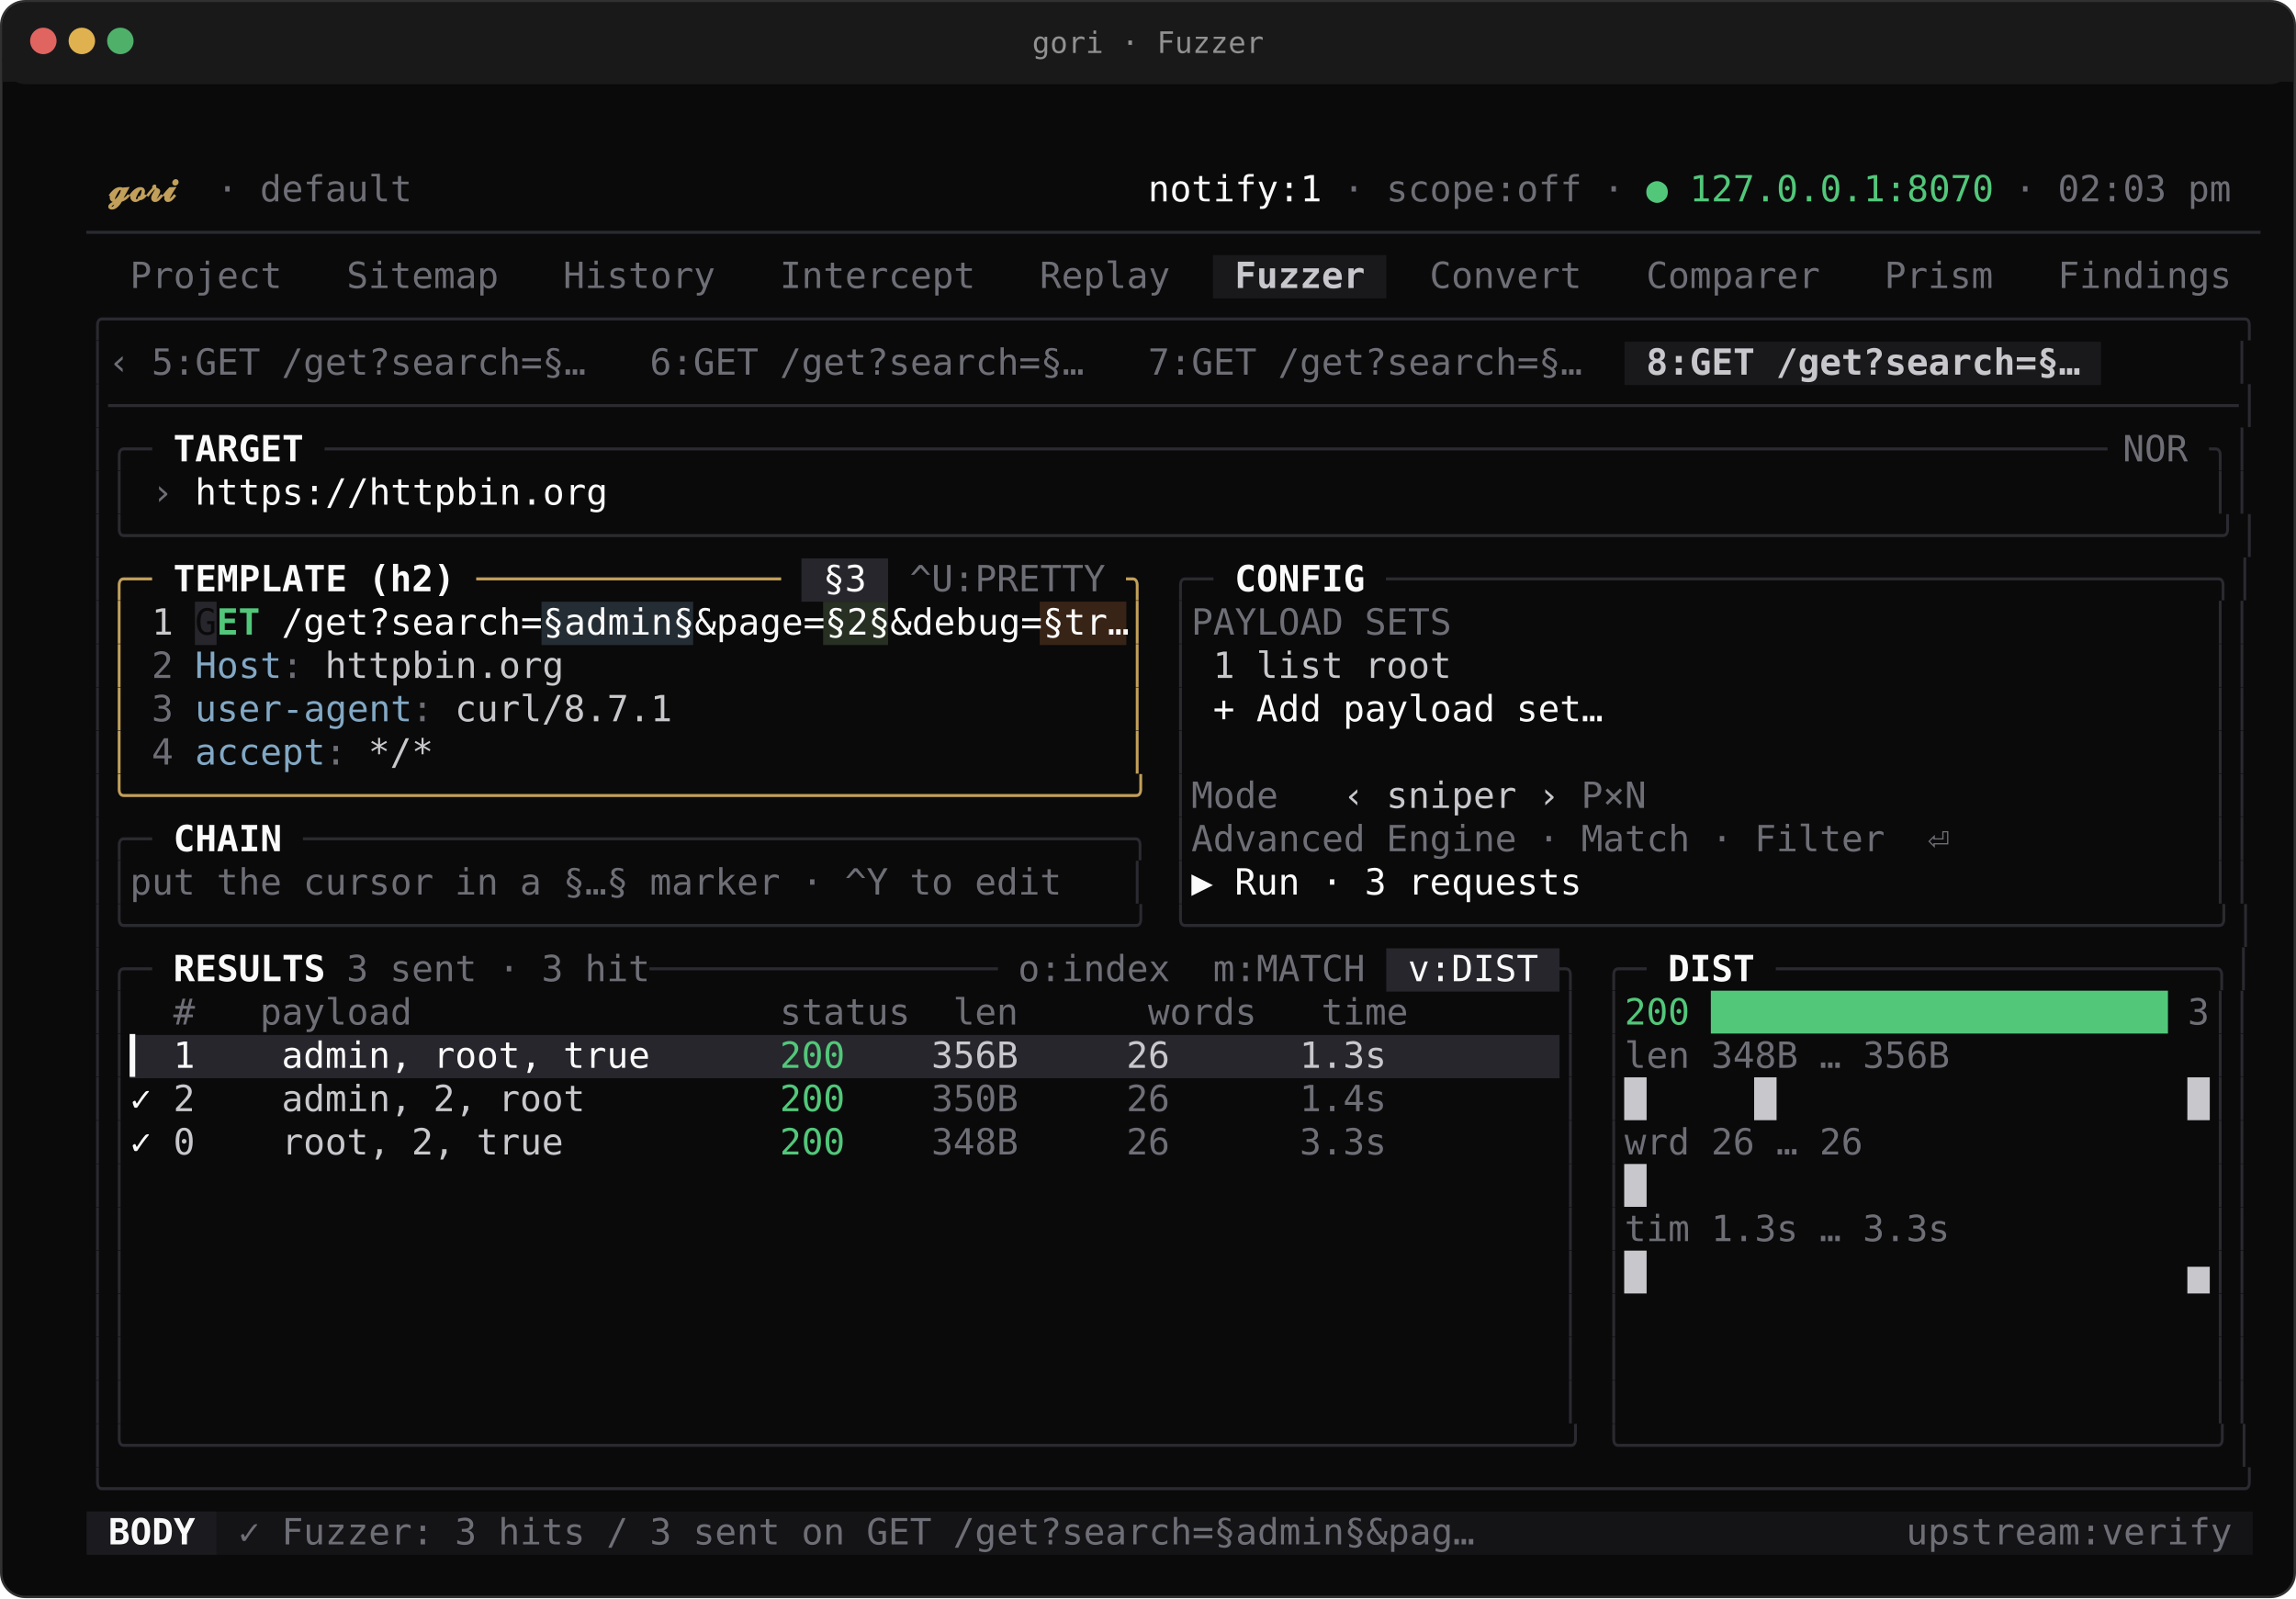
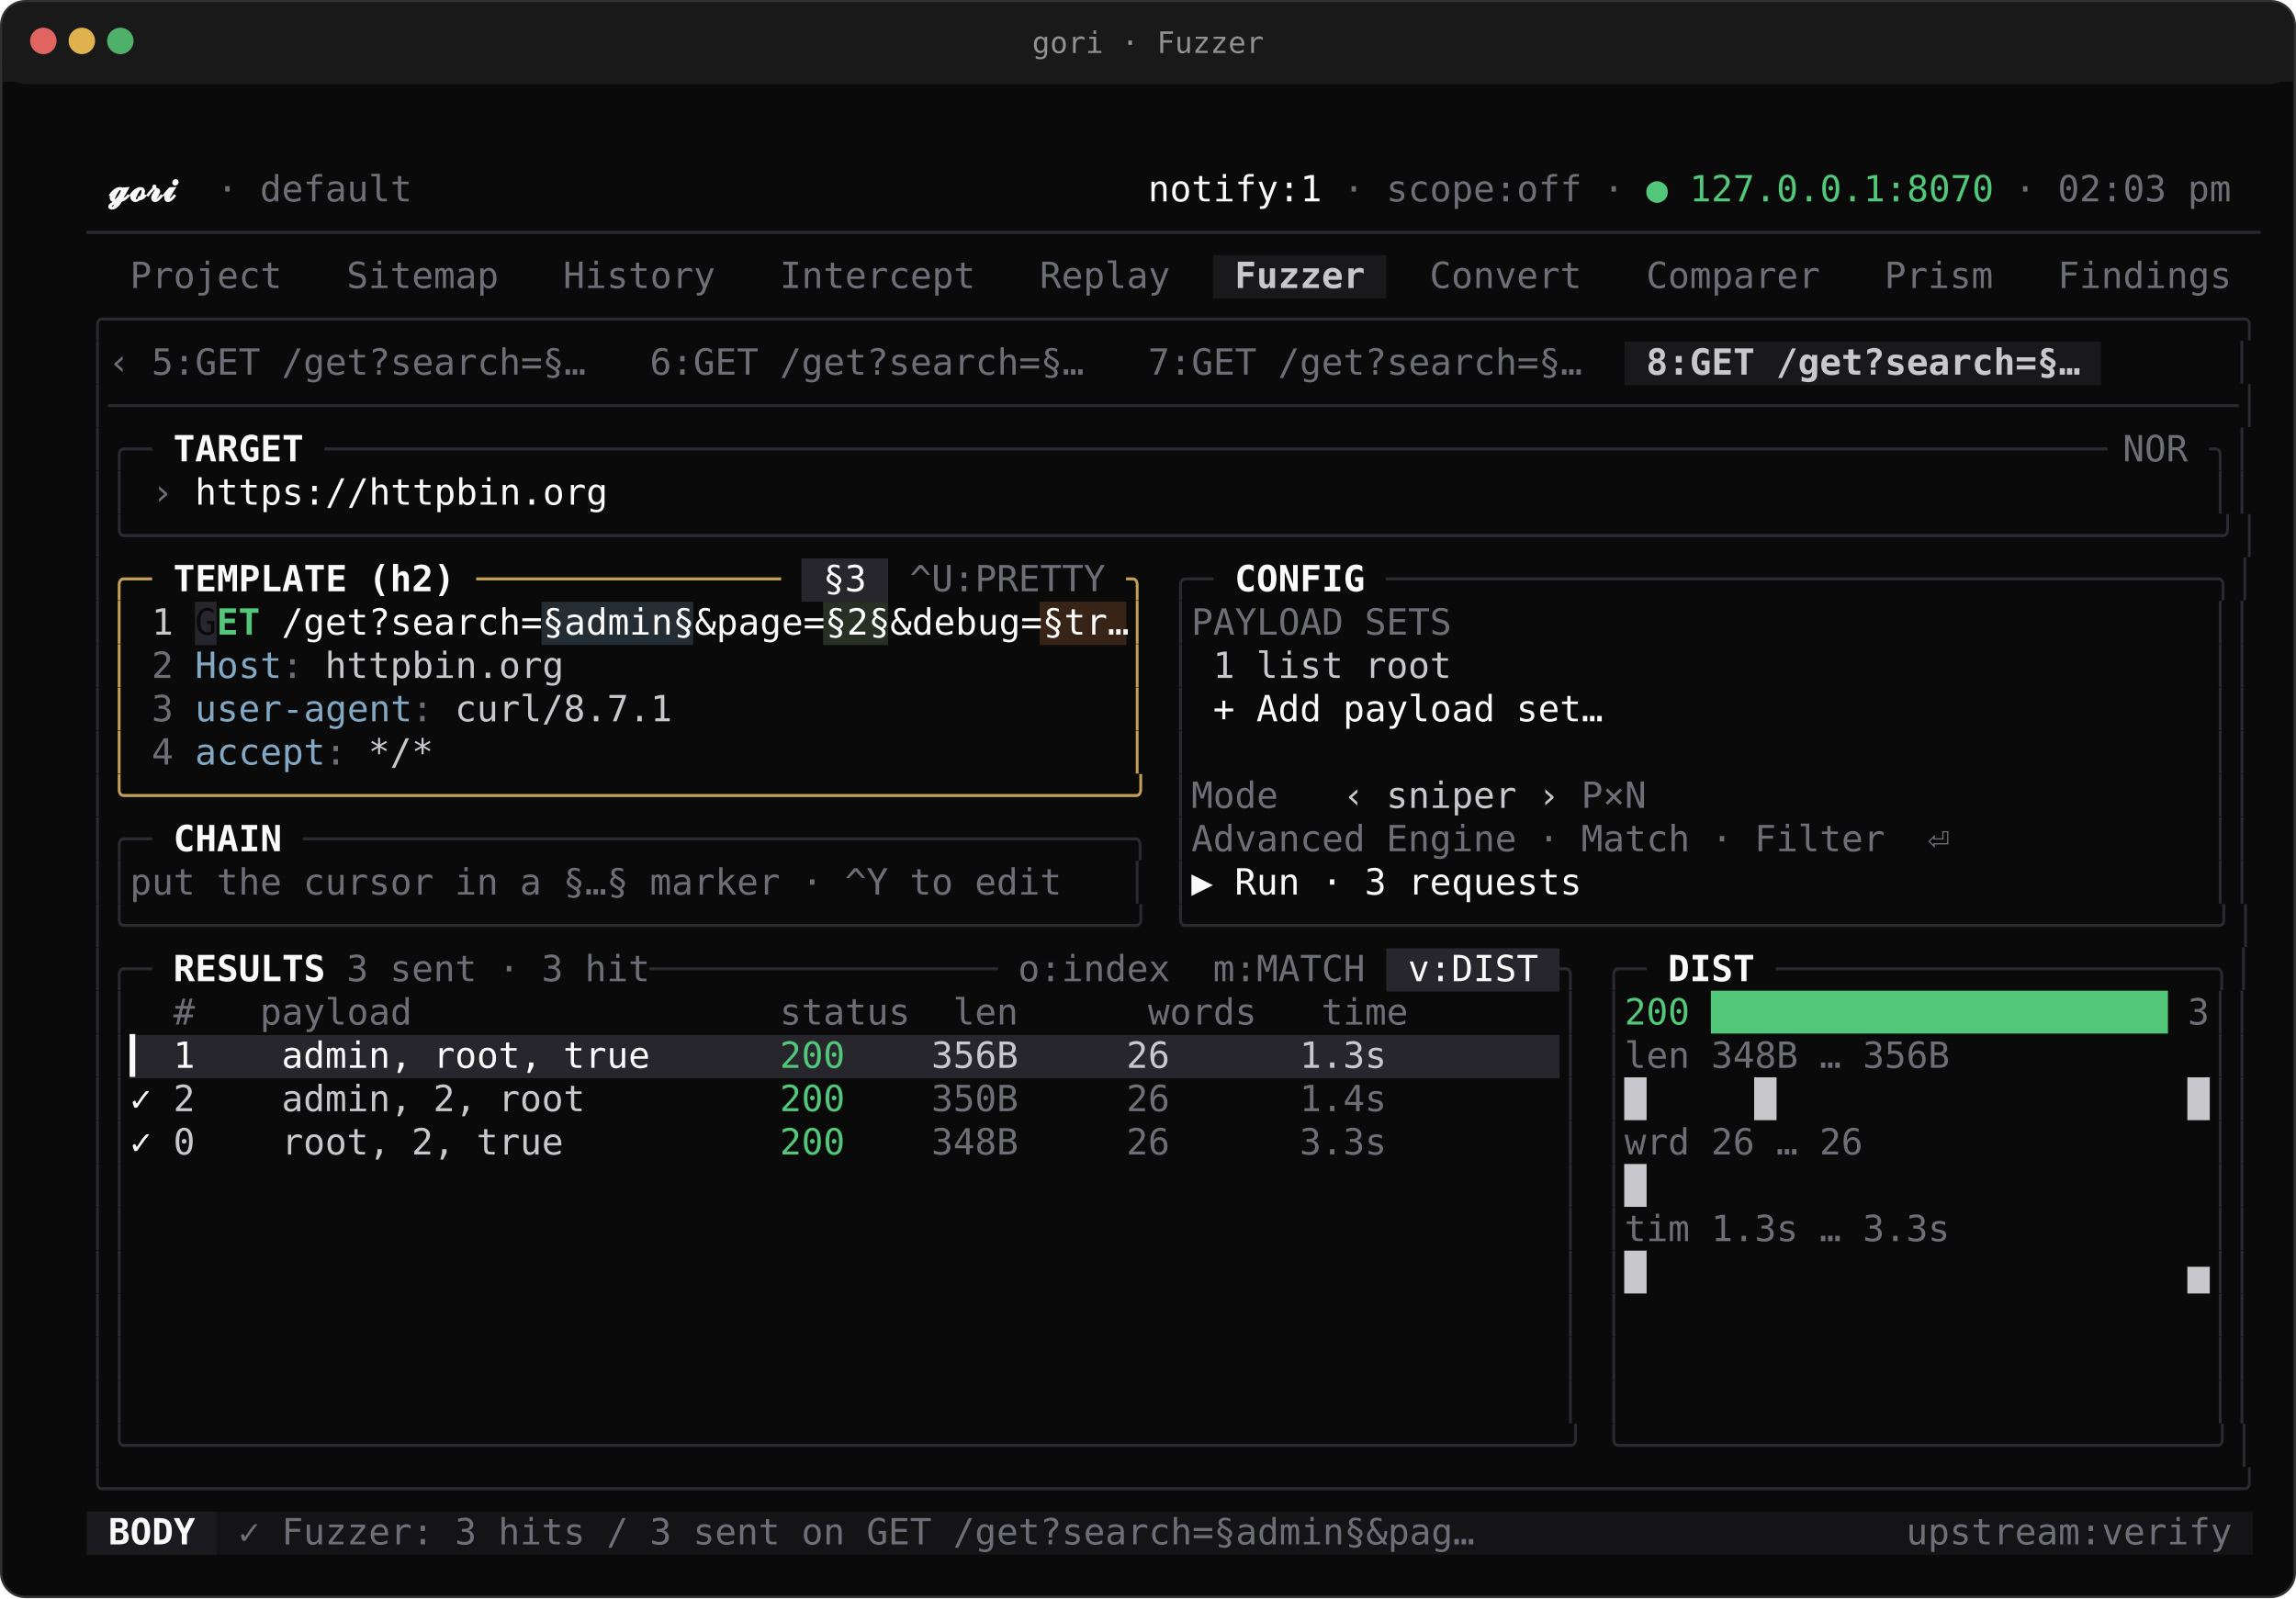
<svg xmlns="http://www.w3.org/2000/svg" width="954" height="664" viewBox="0 0 954.0 664.0" font-family="ui-monospace,'SF Mono','JetBrains Mono',Menlo,Consolas,monospace" font-size="15.0px" role="img" aria-label="gori · Fuzzer">
  <rect x="0.5" y="0.5" width="953.0" height="663.0" rx="10" ry="10" fill="#0a0a0b" stroke="#313132" stroke-width="1" />
  <rect x="1" y="1" width="952.0" height="34.0" rx="10" ry="10" fill="#19191a" />
  <rect x="1" y="24.0" width="952.0" height="10" fill="#19191a" />
  <circle cx="18.0" cy="17.0" r="5.5" fill="#e0645f" />
  <circle cx="34.0" cy="17.0" r="5.5" fill="#e0b24f" />
  <circle cx="50.0" cy="17.0" r="5.5" fill="#4fb06a" />
  <text x="477.0" y="22.0" text-anchor="middle" fill="#919191" font-size="12.3px">gori · Fuzzer</text>
  <rect x="504.00" y="106.00" width="72.00" height="18.00" fill="#19191c" />
  <rect x="675.00" y="142.00" width="198.00" height="18.00" fill="#19191c" />
  <rect x="333.00" y="232.00" width="36.00" height="18.00" fill="#26262c" />
  <rect x="81.00" y="250.00" width="9.00" height="18.00" fill="#26262c" />
  <rect x="225.00" y="250.00" width="63.00" height="18.00" fill="#242d34" />
  <rect x="342.00" y="250.00" width="27.00" height="18.00" fill="#273023" />
  <rect x="432.00" y="250.00" width="36.00" height="18.00" fill="#382416" />
  <rect x="576.00" y="394.00" width="72.00" height="18.00" fill="#26262c" />
  <rect x="54.00" y="430.00" width="594.00" height="18.00" fill="#26262c" />
  <rect x="36.00" y="628.00" width="54.00" height="18.00" fill="#1b1b1f" />
  <rect x="90.00" y="628.00" width="846.00" height="18.00" fill="#141417" />
-   <text x="45.00" y="83.68" textLength="36.00" lengthAdjust="spacingAndGlyphs" fill="#c2a05a" font-weight="700" xml:space="preserve">𝓰𝓸𝓻𝓲</text>
+   <text x="45.00" y="83.68" textLength="36.00" lengthAdjust="spacingAndGlyphs" fill="#fafafa" font-weight="700" xml:space="preserve">𝓰𝓸𝓻𝓲</text>
  <text x="90.00" y="83.68" textLength="9.00" lengthAdjust="spacingAndGlyphs" fill="#6e6e76" xml:space="preserve">·</text>
  <text x="108.00" y="83.68" textLength="63.00" lengthAdjust="spacingAndGlyphs" fill="#6e6e76" xml:space="preserve">default</text>
  <text x="477.00" y="83.68" textLength="72.00" lengthAdjust="spacingAndGlyphs" fill="#fafafa" xml:space="preserve">notify:1</text>
  <text x="558.00" y="83.68" textLength="9.00" lengthAdjust="spacingAndGlyphs" fill="#6e6e76" xml:space="preserve">·</text>
  <text x="576.00" y="83.68" textLength="81.00" lengthAdjust="spacingAndGlyphs" fill="#6e6e76" xml:space="preserve">scope:off</text>
  <text x="666.00" y="83.68" textLength="9.00" lengthAdjust="spacingAndGlyphs" fill="#6e6e76" xml:space="preserve">·</text>
  <text x="684.00" y="83.68" textLength="9.00" lengthAdjust="spacingAndGlyphs" fill="#52c77a" xml:space="preserve">●</text>
  <text x="702.00" y="83.68" textLength="126.00" lengthAdjust="spacingAndGlyphs" fill="#52c77a" xml:space="preserve">127.0.0.1:8070</text>
  <text x="837.00" y="83.68" textLength="9.00" lengthAdjust="spacingAndGlyphs" fill="#6e6e76" xml:space="preserve">·</text>
  <text x="855.00" y="83.68" textLength="45.00" lengthAdjust="spacingAndGlyphs" fill="#6e6e76" xml:space="preserve">02:03</text>
  <text x="909.00" y="83.68" textLength="18.00" lengthAdjust="spacingAndGlyphs" fill="#6e6e76" xml:space="preserve">pm</text>
  <text x="36.00" y="101.68" textLength="900.00" lengthAdjust="spacingAndGlyphs" fill="#2a2a30" xml:space="preserve">────────────────────────────────────────────────────────────────────────────────────────────────────</text>
  <text x="54.00" y="119.68" textLength="63.00" lengthAdjust="spacingAndGlyphs" fill="#6e6e76" xml:space="preserve">Project</text>
  <text x="144.00" y="119.68" textLength="63.00" lengthAdjust="spacingAndGlyphs" fill="#6e6e76" xml:space="preserve">Sitemap</text>
  <text x="234.00" y="119.68" textLength="63.00" lengthAdjust="spacingAndGlyphs" fill="#6e6e76" xml:space="preserve">History</text>
  <text x="324.00" y="119.68" textLength="81.00" lengthAdjust="spacingAndGlyphs" fill="#6e6e76" xml:space="preserve">Intercept</text>
  <text x="432.00" y="119.68" textLength="54.00" lengthAdjust="spacingAndGlyphs" fill="#6e6e76" xml:space="preserve">Replay</text>
  <text x="513.00" y="119.68" textLength="54.00" lengthAdjust="spacingAndGlyphs" fill="#c8c8cc" font-weight="700" xml:space="preserve">Fuzzer</text>
  <text x="594.00" y="119.68" textLength="63.00" lengthAdjust="spacingAndGlyphs" fill="#6e6e76" xml:space="preserve">Convert</text>
  <text x="684.00" y="119.68" textLength="72.00" lengthAdjust="spacingAndGlyphs" fill="#6e6e76" xml:space="preserve">Comparer</text>
  <text x="783.00" y="119.68" textLength="45.00" lengthAdjust="spacingAndGlyphs" fill="#6e6e76" xml:space="preserve">Prism</text>
  <text x="855.00" y="119.68" textLength="72.00" lengthAdjust="spacingAndGlyphs" fill="#6e6e76" xml:space="preserve">Findings</text>
  <text x="36.00" y="137.68" textLength="900.00" lengthAdjust="spacingAndGlyphs" fill="#2a2a30" xml:space="preserve">╭──────────────────────────────────────────────────────────────────────────────────────────────────╮</text>
  <text x="36.00" y="155.68" textLength="9.00" lengthAdjust="spacingAndGlyphs" fill="#2a2a30" xml:space="preserve">│</text>
  <text x="45.00" y="155.68" textLength="9.00" lengthAdjust="spacingAndGlyphs" fill="#6e6e76" xml:space="preserve">‹</text>
  <text x="63.00" y="155.68" textLength="45.00" lengthAdjust="spacingAndGlyphs" fill="#6e6e76" xml:space="preserve">5:GET</text>
  <text x="117.00" y="155.68" textLength="126.00" lengthAdjust="spacingAndGlyphs" fill="#6e6e76" xml:space="preserve">/get?search=§…</text>
  <text x="270.00" y="155.68" textLength="45.00" lengthAdjust="spacingAndGlyphs" fill="#6e6e76" xml:space="preserve">6:GET</text>
  <text x="324.00" y="155.68" textLength="126.00" lengthAdjust="spacingAndGlyphs" fill="#6e6e76" xml:space="preserve">/get?search=§…</text>
  <text x="477.00" y="155.68" textLength="45.00" lengthAdjust="spacingAndGlyphs" fill="#6e6e76" xml:space="preserve">7:GET</text>
  <text x="531.00" y="155.68" textLength="126.00" lengthAdjust="spacingAndGlyphs" fill="#6e6e76" xml:space="preserve">/get?search=§…</text>
  <text x="684.00" y="155.68" textLength="45.00" lengthAdjust="spacingAndGlyphs" fill="#c8c8cc" font-weight="700" xml:space="preserve">8:GET</text>
  <text x="738.00" y="155.68" textLength="126.00" lengthAdjust="spacingAndGlyphs" fill="#c8c8cc" font-weight="700" xml:space="preserve">/get?search=§…</text>
  <text x="927.00" y="155.68" textLength="9.00" lengthAdjust="spacingAndGlyphs" fill="#2a2a30" xml:space="preserve">│</text>
  <text x="36.00" y="173.68" textLength="900.00" lengthAdjust="spacingAndGlyphs" fill="#2a2a30" xml:space="preserve">│──────────────────────────────────────────────────────────────────────────────────────────────────│</text>
  <text x="36.00" y="191.68" textLength="27.00" lengthAdjust="spacingAndGlyphs" fill="#2a2a30" xml:space="preserve">│╭─</text>
  <text x="72.00" y="191.68" textLength="54.00" lengthAdjust="spacingAndGlyphs" fill="#fafafa" font-weight="700" xml:space="preserve">TARGET</text>
  <text x="135.00" y="191.68" textLength="738.00" lengthAdjust="spacingAndGlyphs" fill="#2a2a30" xml:space="preserve">──────────────────────────────────────────────────────────────────────────────────</text>
  <text x="882.00" y="191.68" textLength="27.00" lengthAdjust="spacingAndGlyphs" fill="#6e6e76" xml:space="preserve">NOR</text>
  <text x="918.00" y="191.68" textLength="18.00" lengthAdjust="spacingAndGlyphs" fill="#2a2a30" xml:space="preserve">╮│</text>
  <text x="36.00" y="209.68" textLength="18.00" lengthAdjust="spacingAndGlyphs" fill="#2a2a30" xml:space="preserve">││</text>
  <text x="63.00" y="209.68" textLength="9.00" lengthAdjust="spacingAndGlyphs" fill="#6e6e76" xml:space="preserve">›</text>
  <text x="81.00" y="209.68" textLength="171.00" lengthAdjust="spacingAndGlyphs" fill="#fafafa" xml:space="preserve">https://httpbin.org</text>
  <text x="918.00" y="209.68" textLength="18.00" lengthAdjust="spacingAndGlyphs" fill="#2a2a30" xml:space="preserve">││</text>
  <text x="36.00" y="227.68" textLength="900.00" lengthAdjust="spacingAndGlyphs" fill="#2a2a30" xml:space="preserve">│╰────────────────────────────────────────────────────────────────────────────────────────────────╯│</text>
  <text x="36.00" y="245.68" textLength="9.00" lengthAdjust="spacingAndGlyphs" fill="#2a2a30" xml:space="preserve">│</text>
  <text x="45.00" y="245.68" textLength="18.00" lengthAdjust="spacingAndGlyphs" fill="#c2a05a" xml:space="preserve">╭─</text>
  <text x="72.00" y="245.68" textLength="72.00" lengthAdjust="spacingAndGlyphs" fill="#fafafa" font-weight="700" xml:space="preserve">TEMPLATE</text>
  <text x="153.00" y="245.68" textLength="36.00" lengthAdjust="spacingAndGlyphs" fill="#fafafa" font-weight="700" xml:space="preserve">(h2)</text>
  <text x="198.00" y="245.68" textLength="126.00" lengthAdjust="spacingAndGlyphs" fill="#c2a05a" xml:space="preserve">──────────────</text>
  <text x="342.00" y="245.68" textLength="18.00" lengthAdjust="spacingAndGlyphs" fill="#fafafa" xml:space="preserve">§3</text>
  <text x="378.00" y="245.68" textLength="81.00" lengthAdjust="spacingAndGlyphs" fill="#6e6e76" xml:space="preserve">^U:PRETTY</text>
  <text x="468.00" y="245.68" textLength="9.00" lengthAdjust="spacingAndGlyphs" fill="#c2a05a" xml:space="preserve">╮</text>
  <text x="486.00" y="245.68" textLength="18.00" lengthAdjust="spacingAndGlyphs" fill="#2a2a30" xml:space="preserve">╭─</text>
  <text x="513.00" y="245.68" textLength="54.00" lengthAdjust="spacingAndGlyphs" fill="#fafafa" font-weight="700" xml:space="preserve">CONFIG</text>
  <text x="576.00" y="245.68" textLength="360.00" lengthAdjust="spacingAndGlyphs" fill="#2a2a30" xml:space="preserve">──────────────────────────────────────╮│</text>
  <text x="36.00" y="263.68" textLength="9.00" lengthAdjust="spacingAndGlyphs" fill="#2a2a30" xml:space="preserve">│</text>
  <text x="45.00" y="263.68" textLength="9.00" lengthAdjust="spacingAndGlyphs" fill="#c2a05a" xml:space="preserve">│</text>
  <text x="63.00" y="263.68" textLength="9.00" lengthAdjust="spacingAndGlyphs" fill="#c8c8cc" xml:space="preserve">1</text>
  <text x="81.00" y="263.68" textLength="9.00" lengthAdjust="spacingAndGlyphs" fill="#0a0a0b" xml:space="preserve">G</text>
  <text x="90.00" y="263.68" textLength="18.00" lengthAdjust="spacingAndGlyphs" fill="#52c77a" font-weight="700" xml:space="preserve">ET</text>
  <text x="117.00" y="263.68" textLength="351.00" lengthAdjust="spacingAndGlyphs" fill="#fafafa" xml:space="preserve">/get?search=§admin§&amp;page=§2§&amp;debug=§tr…</text>
  <text x="468.00" y="263.68" textLength="9.00" lengthAdjust="spacingAndGlyphs" fill="#c2a05a" xml:space="preserve">│</text>
  <text x="486.00" y="263.68" textLength="9.00" lengthAdjust="spacingAndGlyphs" fill="#2a2a30" xml:space="preserve">│</text>
  <text x="495.00" y="263.68" textLength="63.00" lengthAdjust="spacingAndGlyphs" fill="#6e6e76" xml:space="preserve">PAYLOAD</text>
  <text x="567.00" y="263.68" textLength="36.00" lengthAdjust="spacingAndGlyphs" fill="#6e6e76" xml:space="preserve">SETS</text>
  <text x="918.00" y="263.68" textLength="18.00" lengthAdjust="spacingAndGlyphs" fill="#2a2a30" xml:space="preserve">││</text>
  <text x="36.00" y="281.68" textLength="9.00" lengthAdjust="spacingAndGlyphs" fill="#2a2a30" xml:space="preserve">│</text>
  <text x="45.00" y="281.68" textLength="9.00" lengthAdjust="spacingAndGlyphs" fill="#c2a05a" xml:space="preserve">│</text>
  <text x="63.00" y="281.68" textLength="9.00" lengthAdjust="spacingAndGlyphs" fill="#6e6e76" xml:space="preserve">2</text>
  <text x="81.00" y="281.68" textLength="36.00" lengthAdjust="spacingAndGlyphs" fill="#82a8c4" xml:space="preserve">Host</text>
  <text x="117.00" y="281.68" textLength="9.00" lengthAdjust="spacingAndGlyphs" fill="#6e6e76" xml:space="preserve">:</text>
  <text x="135.00" y="281.68" textLength="99.00" lengthAdjust="spacingAndGlyphs" fill="#c8c8cc" xml:space="preserve">httpbin.org</text>
  <text x="468.00" y="281.68" textLength="9.00" lengthAdjust="spacingAndGlyphs" fill="#c2a05a" xml:space="preserve">│</text>
  <text x="486.00" y="281.68" textLength="9.00" lengthAdjust="spacingAndGlyphs" fill="#2a2a30" xml:space="preserve">│</text>
  <text x="504.00" y="281.68" textLength="9.00" lengthAdjust="spacingAndGlyphs" fill="#c8c8cc" xml:space="preserve">1</text>
  <text x="522.00" y="281.68" textLength="36.00" lengthAdjust="spacingAndGlyphs" fill="#c8c8cc" xml:space="preserve">list</text>
  <text x="567.00" y="281.68" textLength="36.00" lengthAdjust="spacingAndGlyphs" fill="#c8c8cc" xml:space="preserve">root</text>
  <text x="918.00" y="281.68" textLength="18.00" lengthAdjust="spacingAndGlyphs" fill="#2a2a30" xml:space="preserve">││</text>
  <text x="36.00" y="299.68" textLength="9.00" lengthAdjust="spacingAndGlyphs" fill="#2a2a30" xml:space="preserve">│</text>
  <text x="45.00" y="299.68" textLength="9.00" lengthAdjust="spacingAndGlyphs" fill="#c2a05a" xml:space="preserve">│</text>
  <text x="63.00" y="299.68" textLength="9.00" lengthAdjust="spacingAndGlyphs" fill="#6e6e76" xml:space="preserve">3</text>
  <text x="81.00" y="299.68" textLength="90.00" lengthAdjust="spacingAndGlyphs" fill="#82a8c4" xml:space="preserve">user-agent</text>
  <text x="171.00" y="299.68" textLength="9.00" lengthAdjust="spacingAndGlyphs" fill="#6e6e76" xml:space="preserve">:</text>
  <text x="189.00" y="299.68" textLength="90.00" lengthAdjust="spacingAndGlyphs" fill="#c8c8cc" xml:space="preserve">curl/8.7.1</text>
  <text x="468.00" y="299.68" textLength="9.00" lengthAdjust="spacingAndGlyphs" fill="#c2a05a" xml:space="preserve">│</text>
  <text x="486.00" y="299.68" textLength="9.00" lengthAdjust="spacingAndGlyphs" fill="#2a2a30" xml:space="preserve">│</text>
  <text x="504.00" y="299.68" textLength="9.00" lengthAdjust="spacingAndGlyphs" fill="#fafafa" xml:space="preserve">+</text>
  <text x="522.00" y="299.68" textLength="27.00" lengthAdjust="spacingAndGlyphs" fill="#fafafa" xml:space="preserve">Add</text>
  <text x="558.00" y="299.68" textLength="63.00" lengthAdjust="spacingAndGlyphs" fill="#fafafa" xml:space="preserve">payload</text>
  <text x="630.00" y="299.68" textLength="36.00" lengthAdjust="spacingAndGlyphs" fill="#fafafa" xml:space="preserve">set…</text>
  <text x="918.00" y="299.68" textLength="18.00" lengthAdjust="spacingAndGlyphs" fill="#2a2a30" xml:space="preserve">││</text>
  <text x="36.00" y="317.68" textLength="9.00" lengthAdjust="spacingAndGlyphs" fill="#2a2a30" xml:space="preserve">│</text>
  <text x="45.00" y="317.68" textLength="9.00" lengthAdjust="spacingAndGlyphs" fill="#c2a05a" xml:space="preserve">│</text>
  <text x="63.00" y="317.68" textLength="9.00" lengthAdjust="spacingAndGlyphs" fill="#6e6e76" xml:space="preserve">4</text>
  <text x="81.00" y="317.68" textLength="54.00" lengthAdjust="spacingAndGlyphs" fill="#82a8c4" xml:space="preserve">accept</text>
  <text x="135.00" y="317.68" textLength="9.00" lengthAdjust="spacingAndGlyphs" fill="#6e6e76" xml:space="preserve">:</text>
  <text x="153.00" y="317.68" textLength="27.00" lengthAdjust="spacingAndGlyphs" fill="#c8c8cc" xml:space="preserve">*/*</text>
  <text x="468.00" y="317.68" textLength="9.00" lengthAdjust="spacingAndGlyphs" fill="#c2a05a" xml:space="preserve">│</text>
  <text x="486.00" y="317.68" textLength="9.00" lengthAdjust="spacingAndGlyphs" fill="#2a2a30" xml:space="preserve">│</text>
  <text x="918.00" y="317.68" textLength="18.00" lengthAdjust="spacingAndGlyphs" fill="#2a2a30" xml:space="preserve">││</text>
  <text x="36.00" y="335.68" textLength="9.00" lengthAdjust="spacingAndGlyphs" fill="#2a2a30" xml:space="preserve">│</text>
  <text x="45.00" y="335.68" textLength="432.00" lengthAdjust="spacingAndGlyphs" fill="#c2a05a" xml:space="preserve">╰──────────────────────────────────────────────╯</text>
  <text x="486.00" y="335.68" textLength="9.00" lengthAdjust="spacingAndGlyphs" fill="#2a2a30" xml:space="preserve">│</text>
  <text x="495.00" y="335.68" textLength="36.00" lengthAdjust="spacingAndGlyphs" fill="#6e6e76" xml:space="preserve">Mode</text>
  <text x="558.00" y="335.68" textLength="9.00" lengthAdjust="spacingAndGlyphs" fill="#c8c8cc" xml:space="preserve">‹</text>
  <text x="576.00" y="335.68" textLength="54.00" lengthAdjust="spacingAndGlyphs" fill="#c8c8cc" xml:space="preserve">sniper</text>
  <text x="639.00" y="335.68" textLength="9.00" lengthAdjust="spacingAndGlyphs" fill="#c8c8cc" xml:space="preserve">›</text>
  <text x="657.00" y="335.68" textLength="27.00" lengthAdjust="spacingAndGlyphs" fill="#6e6e76" xml:space="preserve">P×N</text>
  <text x="918.00" y="335.68" textLength="18.00" lengthAdjust="spacingAndGlyphs" fill="#2a2a30" xml:space="preserve">││</text>
  <text x="36.00" y="353.68" textLength="27.00" lengthAdjust="spacingAndGlyphs" fill="#2a2a30" xml:space="preserve">│╭─</text>
  <text x="72.00" y="353.68" textLength="45.00" lengthAdjust="spacingAndGlyphs" fill="#fafafa" font-weight="700" xml:space="preserve">CHAIN</text>
  <text x="126.00" y="353.68" textLength="351.00" lengthAdjust="spacingAndGlyphs" fill="#2a2a30" xml:space="preserve">──────────────────────────────────────╮</text>
  <text x="486.00" y="353.68" textLength="9.00" lengthAdjust="spacingAndGlyphs" fill="#2a2a30" xml:space="preserve">│</text>
  <text x="495.00" y="353.68" textLength="72.00" lengthAdjust="spacingAndGlyphs" fill="#6e6e76" xml:space="preserve">Advanced</text>
  <text x="576.00" y="353.68" textLength="54.00" lengthAdjust="spacingAndGlyphs" fill="#6e6e76" xml:space="preserve">Engine</text>
  <text x="639.00" y="353.68" textLength="9.00" lengthAdjust="spacingAndGlyphs" fill="#6e6e76" xml:space="preserve">·</text>
  <text x="657.00" y="353.68" textLength="45.00" lengthAdjust="spacingAndGlyphs" fill="#6e6e76" xml:space="preserve">Match</text>
  <text x="711.00" y="353.68" textLength="9.00" lengthAdjust="spacingAndGlyphs" fill="#6e6e76" xml:space="preserve">·</text>
  <text x="729.00" y="353.68" textLength="54.00" lengthAdjust="spacingAndGlyphs" fill="#6e6e76" xml:space="preserve">Filter</text>
  <text x="801.00" y="353.68" textLength="9.00" lengthAdjust="spacingAndGlyphs" fill="#6e6e76" xml:space="preserve">⏎</text>
  <text x="918.00" y="353.68" textLength="18.00" lengthAdjust="spacingAndGlyphs" fill="#2a2a30" xml:space="preserve">││</text>
  <text x="36.00" y="371.68" textLength="18.00" lengthAdjust="spacingAndGlyphs" fill="#2a2a30" xml:space="preserve">││</text>
  <text x="54.00" y="371.68" textLength="27.00" lengthAdjust="spacingAndGlyphs" fill="#6e6e76" xml:space="preserve">put</text>
  <text x="90.00" y="371.68" textLength="27.00" lengthAdjust="spacingAndGlyphs" fill="#6e6e76" xml:space="preserve">the</text>
  <text x="126.00" y="371.68" textLength="54.00" lengthAdjust="spacingAndGlyphs" fill="#6e6e76" xml:space="preserve">cursor</text>
  <text x="189.00" y="371.68" textLength="18.00" lengthAdjust="spacingAndGlyphs" fill="#6e6e76" xml:space="preserve">in</text>
  <text x="216.00" y="371.68" textLength="9.00" lengthAdjust="spacingAndGlyphs" fill="#6e6e76" xml:space="preserve">a</text>
  <text x="234.00" y="371.68" textLength="27.00" lengthAdjust="spacingAndGlyphs" fill="#6e6e76" xml:space="preserve">§…§</text>
  <text x="270.00" y="371.68" textLength="54.00" lengthAdjust="spacingAndGlyphs" fill="#6e6e76" xml:space="preserve">marker</text>
  <text x="333.00" y="371.68" textLength="9.00" lengthAdjust="spacingAndGlyphs" fill="#6e6e76" xml:space="preserve">·</text>
  <text x="351.00" y="371.68" textLength="18.00" lengthAdjust="spacingAndGlyphs" fill="#6e6e76" xml:space="preserve">^Y</text>
  <text x="378.00" y="371.68" textLength="18.00" lengthAdjust="spacingAndGlyphs" fill="#6e6e76" xml:space="preserve">to</text>
  <text x="405.00" y="371.68" textLength="36.00" lengthAdjust="spacingAndGlyphs" fill="#6e6e76" xml:space="preserve">edit</text>
  <text x="468.00" y="371.68" textLength="9.00" lengthAdjust="spacingAndGlyphs" fill="#2a2a30" xml:space="preserve">│</text>
  <text x="486.00" y="371.68" textLength="9.00" lengthAdjust="spacingAndGlyphs" fill="#2a2a30" xml:space="preserve">│</text>
  <text x="495.00" y="371.68" textLength="9.00" lengthAdjust="spacingAndGlyphs" fill="#fafafa" xml:space="preserve">▶</text>
  <text x="513.00" y="371.68" textLength="27.00" lengthAdjust="spacingAndGlyphs" fill="#fafafa" xml:space="preserve">Run</text>
  <text x="549.00" y="371.68" textLength="9.00" lengthAdjust="spacingAndGlyphs" fill="#fafafa" xml:space="preserve">·</text>
  <text x="567.00" y="371.68" textLength="9.00" lengthAdjust="spacingAndGlyphs" fill="#fafafa" xml:space="preserve">3</text>
  <text x="585.00" y="371.68" textLength="72.00" lengthAdjust="spacingAndGlyphs" fill="#fafafa" xml:space="preserve">requests</text>
  <text x="918.00" y="371.68" textLength="18.00" lengthAdjust="spacingAndGlyphs" fill="#2a2a30" xml:space="preserve">││</text>
  <text x="36.00" y="389.68" textLength="441.00" lengthAdjust="spacingAndGlyphs" fill="#2a2a30" xml:space="preserve">│╰──────────────────────────────────────────────╯</text>
  <text x="486.00" y="389.68" textLength="450.00" lengthAdjust="spacingAndGlyphs" fill="#2a2a30" xml:space="preserve">╰───────────────────────────────────────────────╯│</text>
  <text x="36.00" y="407.68" textLength="27.00" lengthAdjust="spacingAndGlyphs" fill="#2a2a30" xml:space="preserve">│╭─</text>
  <text x="72.00" y="407.68" textLength="63.00" lengthAdjust="spacingAndGlyphs" fill="#fafafa" font-weight="700" xml:space="preserve">RESULTS</text>
  <text x="144.00" y="407.68" textLength="9.00" lengthAdjust="spacingAndGlyphs" fill="#6e6e76" xml:space="preserve">3</text>
  <text x="162.00" y="407.68" textLength="36.00" lengthAdjust="spacingAndGlyphs" fill="#6e6e76" xml:space="preserve">sent</text>
  <text x="207.00" y="407.68" textLength="9.00" lengthAdjust="spacingAndGlyphs" fill="#6e6e76" xml:space="preserve">·</text>
  <text x="225.00" y="407.68" textLength="9.00" lengthAdjust="spacingAndGlyphs" fill="#6e6e76" xml:space="preserve">3</text>
  <text x="243.00" y="407.68" textLength="27.00" lengthAdjust="spacingAndGlyphs" fill="#6e6e76" xml:space="preserve">hit</text>
  <text x="270.00" y="407.68" textLength="144.00" lengthAdjust="spacingAndGlyphs" fill="#2a2a30" xml:space="preserve">────────────────</text>
  <text x="423.00" y="407.68" textLength="63.00" lengthAdjust="spacingAndGlyphs" fill="#6e6e76" xml:space="preserve">o:index</text>
  <text x="504.00" y="407.68" textLength="63.00" lengthAdjust="spacingAndGlyphs" fill="#6e6e76" xml:space="preserve">m:MATCH</text>
  <text x="585.00" y="407.68" textLength="54.00" lengthAdjust="spacingAndGlyphs" fill="#fafafa" xml:space="preserve">v:DIST</text>
  <text x="648.00" y="407.68" textLength="9.00" lengthAdjust="spacingAndGlyphs" fill="#2a2a30" xml:space="preserve">╮</text>
  <text x="666.00" y="407.68" textLength="18.00" lengthAdjust="spacingAndGlyphs" fill="#2a2a30" xml:space="preserve">╭─</text>
  <text x="693.00" y="407.68" textLength="36.00" lengthAdjust="spacingAndGlyphs" fill="#fafafa" font-weight="700" xml:space="preserve">DIST</text>
  <text x="738.00" y="407.68" textLength="198.00" lengthAdjust="spacingAndGlyphs" fill="#2a2a30" xml:space="preserve">────────────────────╮│</text>
  <text x="36.00" y="425.68" textLength="18.00" lengthAdjust="spacingAndGlyphs" fill="#2a2a30" xml:space="preserve">││</text>
  <text x="72.00" y="425.68" textLength="9.00" lengthAdjust="spacingAndGlyphs" fill="#6e6e76" xml:space="preserve">#</text>
  <text x="108.00" y="425.68" textLength="63.00" lengthAdjust="spacingAndGlyphs" fill="#6e6e76" xml:space="preserve">payload</text>
  <text x="324.00" y="425.68" textLength="54.00" lengthAdjust="spacingAndGlyphs" fill="#6e6e76" xml:space="preserve">status</text>
  <text x="396.00" y="425.68" textLength="27.00" lengthAdjust="spacingAndGlyphs" fill="#6e6e76" xml:space="preserve">len</text>
  <text x="477.00" y="425.68" textLength="45.00" lengthAdjust="spacingAndGlyphs" fill="#6e6e76" xml:space="preserve">words</text>
  <text x="549.00" y="425.68" textLength="36.00" lengthAdjust="spacingAndGlyphs" fill="#6e6e76" xml:space="preserve">time</text>
  <text x="648.00" y="425.68" textLength="9.00" lengthAdjust="spacingAndGlyphs" fill="#2a2a30" xml:space="preserve">│</text>
  <text x="666.00" y="425.68" textLength="9.00" lengthAdjust="spacingAndGlyphs" fill="#2a2a30" xml:space="preserve">│</text>
  <text x="675.00" y="425.68" textLength="27.00" lengthAdjust="spacingAndGlyphs" fill="#52c77a" xml:space="preserve">200</text>
  <text x="711.00" y="425.68" textLength="189.00" lengthAdjust="spacingAndGlyphs" fill="#52c77a" xml:space="preserve">█████████████████████</text>
  <text x="909.00" y="425.68" textLength="9.00" lengthAdjust="spacingAndGlyphs" fill="#6e6e76" xml:space="preserve">3</text>
  <text x="918.00" y="425.68" textLength="18.00" lengthAdjust="spacingAndGlyphs" fill="#2a2a30" xml:space="preserve">││</text>
  <text x="36.00" y="443.68" textLength="18.00" lengthAdjust="spacingAndGlyphs" fill="#2a2a30" xml:space="preserve">││</text>
  <text x="54.00" y="443.68" textLength="9.00" lengthAdjust="spacingAndGlyphs" fill="#fafafa" xml:space="preserve">▎</text>
  <text x="72.00" y="443.68" textLength="9.00" lengthAdjust="spacingAndGlyphs" fill="#fafafa" xml:space="preserve">1</text>
  <text x="117.00" y="443.68" textLength="54.00" lengthAdjust="spacingAndGlyphs" fill="#fafafa" xml:space="preserve">admin,</text>
  <text x="180.00" y="443.68" textLength="45.00" lengthAdjust="spacingAndGlyphs" fill="#fafafa" xml:space="preserve">root,</text>
  <text x="234.00" y="443.68" textLength="36.00" lengthAdjust="spacingAndGlyphs" fill="#fafafa" xml:space="preserve">true</text>
  <text x="324.00" y="443.68" textLength="27.00" lengthAdjust="spacingAndGlyphs" fill="#52c77a" xml:space="preserve">200</text>
  <text x="387.00" y="443.68" textLength="36.00" lengthAdjust="spacingAndGlyphs" fill="#c8c8cc" xml:space="preserve">356B</text>
  <text x="468.00" y="443.68" textLength="18.00" lengthAdjust="spacingAndGlyphs" fill="#c8c8cc" xml:space="preserve">26</text>
  <text x="540.00" y="443.68" textLength="36.00" lengthAdjust="spacingAndGlyphs" fill="#c8c8cc" xml:space="preserve">1.3s</text>
  <text x="648.00" y="443.68" textLength="9.00" lengthAdjust="spacingAndGlyphs" fill="#2a2a30" xml:space="preserve">│</text>
  <text x="666.00" y="443.68" textLength="9.00" lengthAdjust="spacingAndGlyphs" fill="#2a2a30" xml:space="preserve">│</text>
  <text x="675.00" y="443.68" textLength="27.00" lengthAdjust="spacingAndGlyphs" fill="#6e6e76" xml:space="preserve">len</text>
  <text x="711.00" y="443.68" textLength="36.00" lengthAdjust="spacingAndGlyphs" fill="#6e6e76" xml:space="preserve">348B</text>
  <text x="756.00" y="443.68" textLength="9.00" lengthAdjust="spacingAndGlyphs" fill="#6e6e76" xml:space="preserve">…</text>
  <text x="774.00" y="443.68" textLength="36.00" lengthAdjust="spacingAndGlyphs" fill="#6e6e76" xml:space="preserve">356B</text>
  <text x="918.00" y="443.68" textLength="18.00" lengthAdjust="spacingAndGlyphs" fill="#2a2a30" xml:space="preserve">││</text>
  <text x="36.00" y="461.68" textLength="18.00" lengthAdjust="spacingAndGlyphs" fill="#2a2a30" xml:space="preserve">││</text>
  <text x="54.00" y="461.68" textLength="9.00" lengthAdjust="spacingAndGlyphs" fill="#fafafa" xml:space="preserve">✓</text>
  <text x="72.00" y="461.68" textLength="9.00" lengthAdjust="spacingAndGlyphs" fill="#c8c8cc" xml:space="preserve">2</text>
  <text x="117.00" y="461.68" textLength="54.00" lengthAdjust="spacingAndGlyphs" fill="#c8c8cc" xml:space="preserve">admin,</text>
  <text x="180.00" y="461.68" textLength="18.00" lengthAdjust="spacingAndGlyphs" fill="#c8c8cc" xml:space="preserve">2,</text>
  <text x="207.00" y="461.68" textLength="36.00" lengthAdjust="spacingAndGlyphs" fill="#c8c8cc" xml:space="preserve">root</text>
  <text x="324.00" y="461.68" textLength="27.00" lengthAdjust="spacingAndGlyphs" fill="#52c77a" xml:space="preserve">200</text>
  <text x="387.00" y="461.68" textLength="36.00" lengthAdjust="spacingAndGlyphs" fill="#6e6e76" xml:space="preserve">350B</text>
  <text x="468.00" y="461.68" textLength="18.00" lengthAdjust="spacingAndGlyphs" fill="#6e6e76" xml:space="preserve">26</text>
  <text x="540.00" y="461.68" textLength="36.00" lengthAdjust="spacingAndGlyphs" fill="#6e6e76" xml:space="preserve">1.4s</text>
  <text x="648.00" y="461.68" textLength="9.00" lengthAdjust="spacingAndGlyphs" fill="#2a2a30" xml:space="preserve">│</text>
  <text x="666.00" y="461.68" textLength="9.00" lengthAdjust="spacingAndGlyphs" fill="#2a2a30" xml:space="preserve">│</text>
  <text x="675.00" y="461.68" textLength="9.00" lengthAdjust="spacingAndGlyphs" fill="#c8c8cc" xml:space="preserve">█</text>
  <text x="729.00" y="461.68" textLength="9.00" lengthAdjust="spacingAndGlyphs" fill="#c8c8cc" xml:space="preserve">█</text>
  <text x="909.00" y="461.68" textLength="9.00" lengthAdjust="spacingAndGlyphs" fill="#c8c8cc" xml:space="preserve">█</text>
  <text x="918.00" y="461.68" textLength="18.00" lengthAdjust="spacingAndGlyphs" fill="#2a2a30" xml:space="preserve">││</text>
  <text x="36.00" y="479.68" textLength="18.00" lengthAdjust="spacingAndGlyphs" fill="#2a2a30" xml:space="preserve">││</text>
  <text x="54.00" y="479.68" textLength="9.00" lengthAdjust="spacingAndGlyphs" fill="#fafafa" xml:space="preserve">✓</text>
  <text x="72.00" y="479.68" textLength="9.00" lengthAdjust="spacingAndGlyphs" fill="#c8c8cc" xml:space="preserve">0</text>
  <text x="117.00" y="479.68" textLength="45.00" lengthAdjust="spacingAndGlyphs" fill="#c8c8cc" xml:space="preserve">root,</text>
  <text x="171.00" y="479.68" textLength="18.00" lengthAdjust="spacingAndGlyphs" fill="#c8c8cc" xml:space="preserve">2,</text>
  <text x="198.00" y="479.68" textLength="36.00" lengthAdjust="spacingAndGlyphs" fill="#c8c8cc" xml:space="preserve">true</text>
  <text x="324.00" y="479.68" textLength="27.00" lengthAdjust="spacingAndGlyphs" fill="#52c77a" xml:space="preserve">200</text>
  <text x="387.00" y="479.68" textLength="36.00" lengthAdjust="spacingAndGlyphs" fill="#6e6e76" xml:space="preserve">348B</text>
  <text x="468.00" y="479.68" textLength="18.00" lengthAdjust="spacingAndGlyphs" fill="#6e6e76" xml:space="preserve">26</text>
  <text x="540.00" y="479.68" textLength="36.00" lengthAdjust="spacingAndGlyphs" fill="#6e6e76" xml:space="preserve">3.3s</text>
  <text x="648.00" y="479.68" textLength="9.00" lengthAdjust="spacingAndGlyphs" fill="#2a2a30" xml:space="preserve">│</text>
  <text x="666.00" y="479.68" textLength="9.00" lengthAdjust="spacingAndGlyphs" fill="#2a2a30" xml:space="preserve">│</text>
  <text x="675.00" y="479.68" textLength="27.00" lengthAdjust="spacingAndGlyphs" fill="#6e6e76" xml:space="preserve">wrd</text>
  <text x="711.00" y="479.68" textLength="18.00" lengthAdjust="spacingAndGlyphs" fill="#6e6e76" xml:space="preserve">26</text>
  <text x="738.00" y="479.68" textLength="9.00" lengthAdjust="spacingAndGlyphs" fill="#6e6e76" xml:space="preserve">…</text>
  <text x="756.00" y="479.68" textLength="18.00" lengthAdjust="spacingAndGlyphs" fill="#6e6e76" xml:space="preserve">26</text>
  <text x="918.00" y="479.68" textLength="18.00" lengthAdjust="spacingAndGlyphs" fill="#2a2a30" xml:space="preserve">││</text>
  <text x="36.00" y="497.68" textLength="18.00" lengthAdjust="spacingAndGlyphs" fill="#2a2a30" xml:space="preserve">││</text>
  <text x="648.00" y="497.68" textLength="9.00" lengthAdjust="spacingAndGlyphs" fill="#2a2a30" xml:space="preserve">│</text>
  <text x="666.00" y="497.68" textLength="9.00" lengthAdjust="spacingAndGlyphs" fill="#2a2a30" xml:space="preserve">│</text>
  <text x="675.00" y="497.68" textLength="9.00" lengthAdjust="spacingAndGlyphs" fill="#c8c8cc" xml:space="preserve">█</text>
  <text x="918.00" y="497.68" textLength="18.00" lengthAdjust="spacingAndGlyphs" fill="#2a2a30" xml:space="preserve">││</text>
  <text x="36.00" y="515.68" textLength="18.00" lengthAdjust="spacingAndGlyphs" fill="#2a2a30" xml:space="preserve">││</text>
  <text x="648.00" y="515.68" textLength="9.00" lengthAdjust="spacingAndGlyphs" fill="#2a2a30" xml:space="preserve">│</text>
  <text x="666.00" y="515.68" textLength="9.00" lengthAdjust="spacingAndGlyphs" fill="#2a2a30" xml:space="preserve">│</text>
  <text x="675.00" y="515.68" textLength="27.00" lengthAdjust="spacingAndGlyphs" fill="#6e6e76" xml:space="preserve">tim</text>
  <text x="711.00" y="515.68" textLength="36.00" lengthAdjust="spacingAndGlyphs" fill="#6e6e76" xml:space="preserve">1.3s</text>
  <text x="756.00" y="515.68" textLength="9.00" lengthAdjust="spacingAndGlyphs" fill="#6e6e76" xml:space="preserve">…</text>
  <text x="774.00" y="515.68" textLength="36.00" lengthAdjust="spacingAndGlyphs" fill="#6e6e76" xml:space="preserve">3.3s</text>
  <text x="918.00" y="515.68" textLength="18.00" lengthAdjust="spacingAndGlyphs" fill="#2a2a30" xml:space="preserve">││</text>
  <text x="36.00" y="533.68" textLength="18.00" lengthAdjust="spacingAndGlyphs" fill="#2a2a30" xml:space="preserve">││</text>
  <text x="648.00" y="533.68" textLength="9.00" lengthAdjust="spacingAndGlyphs" fill="#2a2a30" xml:space="preserve">│</text>
  <text x="666.00" y="533.68" textLength="9.00" lengthAdjust="spacingAndGlyphs" fill="#2a2a30" xml:space="preserve">│</text>
  <text x="675.00" y="533.68" textLength="9.00" lengthAdjust="spacingAndGlyphs" fill="#c8c8cc" xml:space="preserve">█</text>
  <text x="909.00" y="533.68" textLength="9.00" lengthAdjust="spacingAndGlyphs" fill="#c8c8cc" xml:space="preserve">▅</text>
  <text x="918.00" y="533.68" textLength="18.00" lengthAdjust="spacingAndGlyphs" fill="#2a2a30" xml:space="preserve">││</text>
  <text x="36.00" y="551.68" textLength="18.00" lengthAdjust="spacingAndGlyphs" fill="#2a2a30" xml:space="preserve">││</text>
  <text x="648.00" y="551.68" textLength="9.00" lengthAdjust="spacingAndGlyphs" fill="#2a2a30" xml:space="preserve">│</text>
  <text x="666.00" y="551.68" textLength="9.00" lengthAdjust="spacingAndGlyphs" fill="#2a2a30" xml:space="preserve">│</text>
  <text x="918.00" y="551.68" textLength="18.00" lengthAdjust="spacingAndGlyphs" fill="#2a2a30" xml:space="preserve">││</text>
  <text x="36.00" y="569.68" textLength="18.00" lengthAdjust="spacingAndGlyphs" fill="#2a2a30" xml:space="preserve">││</text>
  <text x="648.00" y="569.68" textLength="9.00" lengthAdjust="spacingAndGlyphs" fill="#2a2a30" xml:space="preserve">│</text>
  <text x="666.00" y="569.68" textLength="9.00" lengthAdjust="spacingAndGlyphs" fill="#2a2a30" xml:space="preserve">│</text>
  <text x="918.00" y="569.68" textLength="18.00" lengthAdjust="spacingAndGlyphs" fill="#2a2a30" xml:space="preserve">││</text>
  <text x="36.00" y="587.68" textLength="18.00" lengthAdjust="spacingAndGlyphs" fill="#2a2a30" xml:space="preserve">││</text>
  <text x="648.00" y="587.68" textLength="9.00" lengthAdjust="spacingAndGlyphs" fill="#2a2a30" xml:space="preserve">│</text>
  <text x="666.00" y="587.68" textLength="9.00" lengthAdjust="spacingAndGlyphs" fill="#2a2a30" xml:space="preserve">│</text>
  <text x="918.00" y="587.68" textLength="18.00" lengthAdjust="spacingAndGlyphs" fill="#2a2a30" xml:space="preserve">││</text>
  <text x="36.00" y="605.68" textLength="621.00" lengthAdjust="spacingAndGlyphs" fill="#2a2a30" xml:space="preserve">│╰──────────────────────────────────────────────────────────────────╯</text>
  <text x="666.00" y="605.68" textLength="270.00" lengthAdjust="spacingAndGlyphs" fill="#2a2a30" xml:space="preserve">╰───────────────────────────╯│</text>
  <text x="36.00" y="623.68" textLength="900.00" lengthAdjust="spacingAndGlyphs" fill="#2a2a30" xml:space="preserve">╰──────────────────────────────────────────────────────────────────────────────────────────────────╯</text>
  <text x="45.00" y="641.68" textLength="36.00" lengthAdjust="spacingAndGlyphs" fill="#fafafa" font-weight="700" xml:space="preserve">BODY</text>
  <text x="99.00" y="641.68" textLength="9.00" lengthAdjust="spacingAndGlyphs" fill="#6e6e76" xml:space="preserve">✓</text>
  <text x="117.00" y="641.68" textLength="63.00" lengthAdjust="spacingAndGlyphs" fill="#6e6e76" xml:space="preserve">Fuzzer:</text>
  <text x="189.00" y="641.68" textLength="9.00" lengthAdjust="spacingAndGlyphs" fill="#6e6e76" xml:space="preserve">3</text>
  <text x="207.00" y="641.68" textLength="36.00" lengthAdjust="spacingAndGlyphs" fill="#6e6e76" xml:space="preserve">hits</text>
  <text x="252.00" y="641.68" textLength="9.00" lengthAdjust="spacingAndGlyphs" fill="#6e6e76" xml:space="preserve">/</text>
  <text x="270.00" y="641.68" textLength="9.00" lengthAdjust="spacingAndGlyphs" fill="#6e6e76" xml:space="preserve">3</text>
  <text x="288.00" y="641.68" textLength="36.00" lengthAdjust="spacingAndGlyphs" fill="#6e6e76" xml:space="preserve">sent</text>
  <text x="333.00" y="641.68" textLength="18.00" lengthAdjust="spacingAndGlyphs" fill="#6e6e76" xml:space="preserve">on</text>
  <text x="360.00" y="641.68" textLength="27.00" lengthAdjust="spacingAndGlyphs" fill="#6e6e76" xml:space="preserve">GET</text>
  <text x="396.00" y="641.68" textLength="216.00" lengthAdjust="spacingAndGlyphs" fill="#6e6e76" xml:space="preserve">/get?search=§admin§&amp;pag…</text>
  <text x="792.00" y="641.68" textLength="135.00" lengthAdjust="spacingAndGlyphs" fill="#6e6e76" xml:space="preserve">upstream:verify</text>
</svg>
